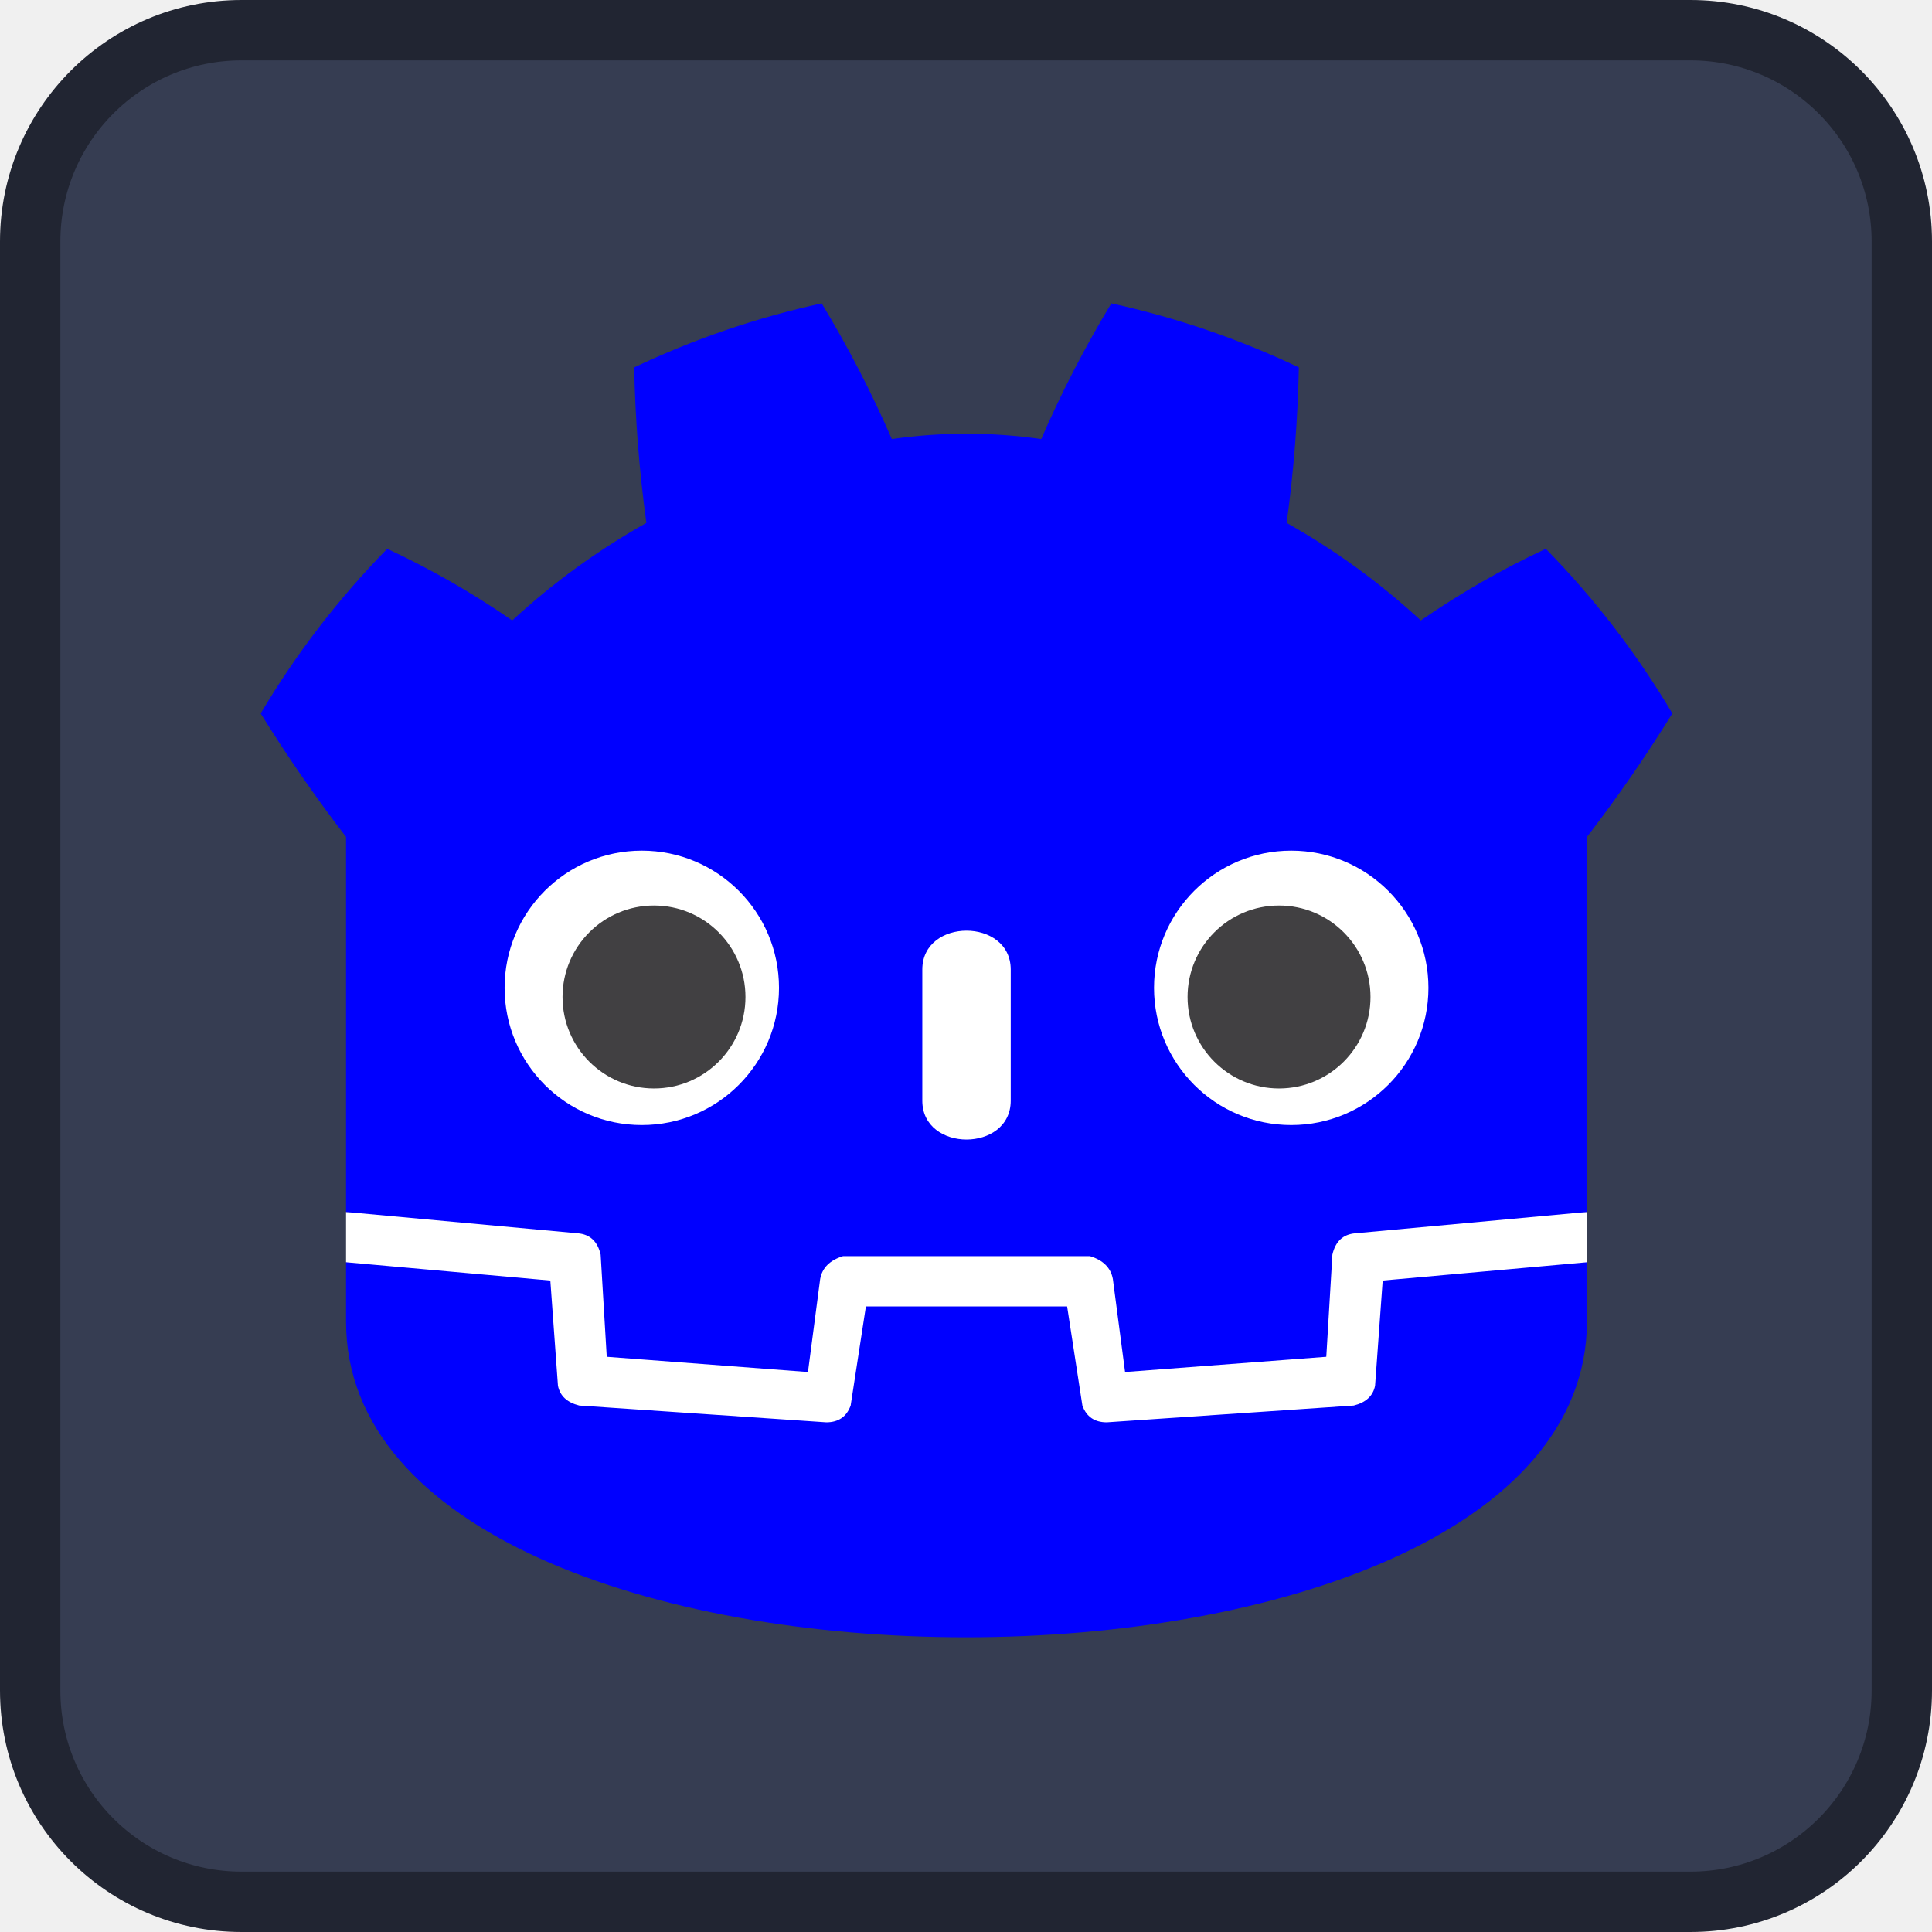
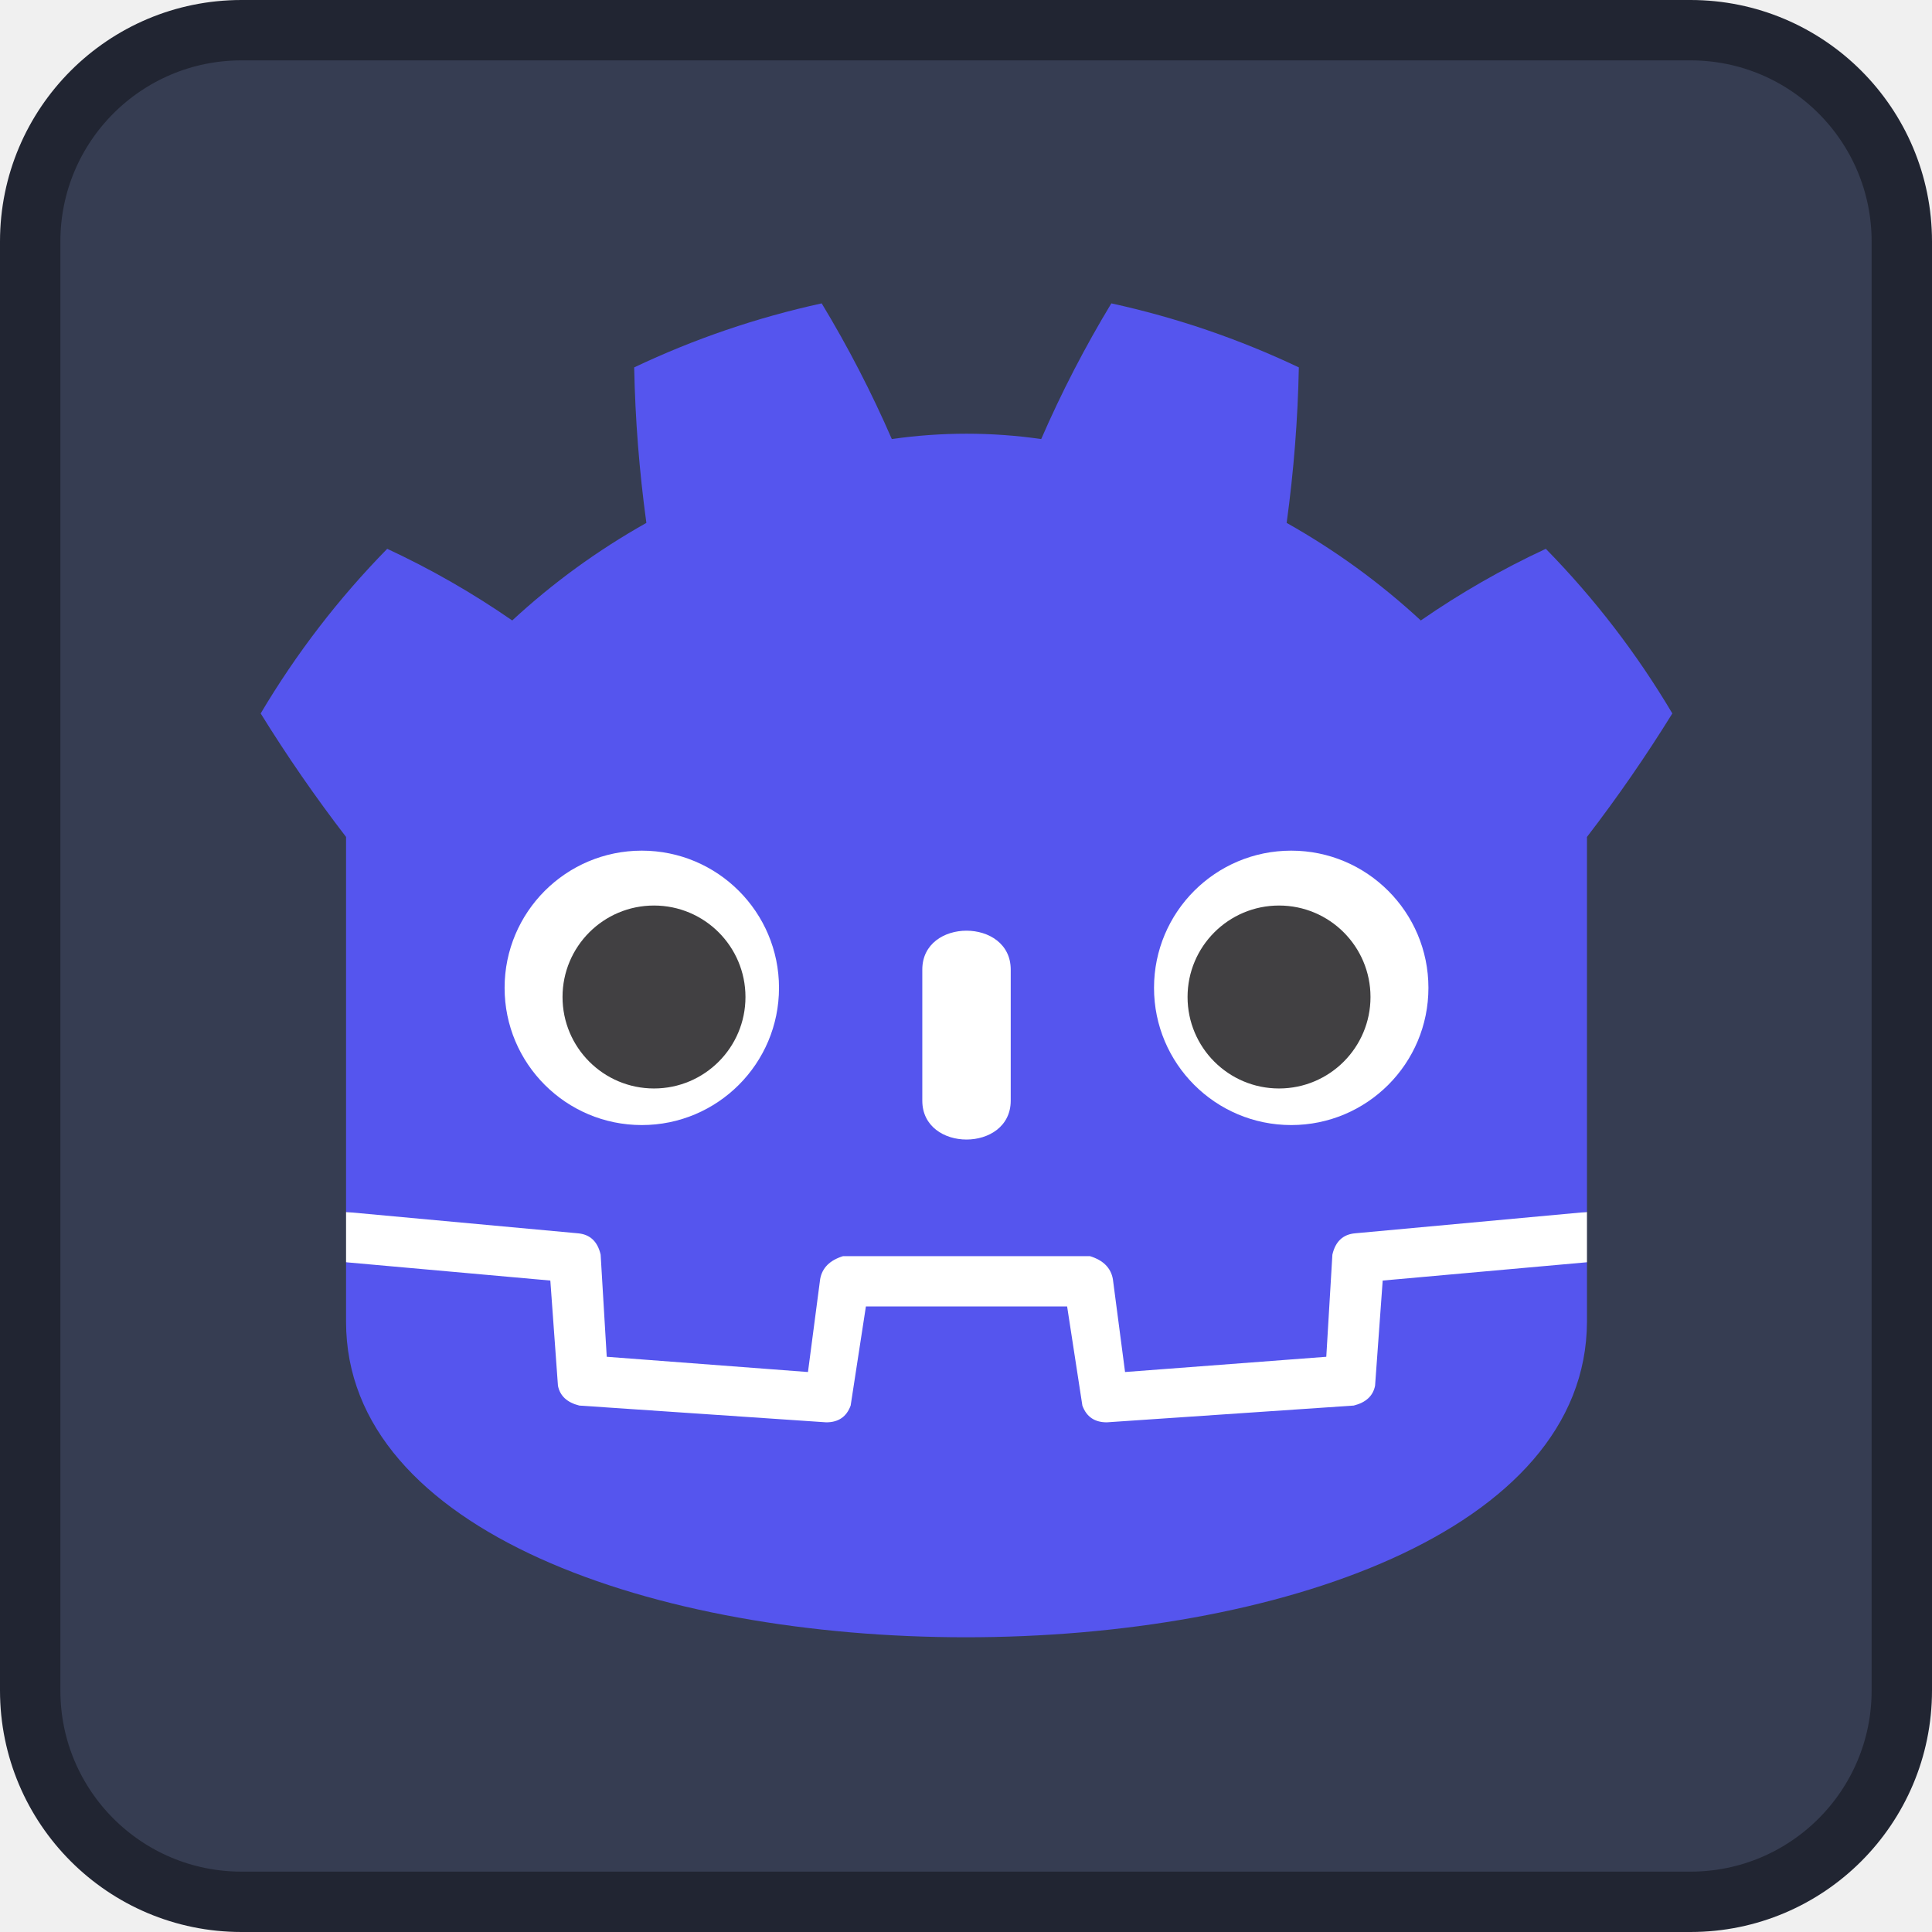
<svg xmlns="http://www.w3.org/2000/svg" width="128" height="128">
  <rect width="124" height="124" x="2" y="2" fill="#363d52" stroke="#212532" stroke-width="4" rx="14" />
  <g fill="#fff" transform="translate(12.322 12.322)scale(.101)">
    <path d="M105 673v33q407 354 814 0v-33z" />
-     <path fill="#0000ff" d="m105 673 152 14q12 1 15 14l4 67 132 10 8-61q2-11 15-15h162q13 4 15 15l8 61 132-10 4-67q3-13 15-14l152-14V427q30-39 56-81-35-59-83-108-43 20-82 47-40-37-88-64 7-51 8-102-59-28-123-42-26 43-46 89-49-7-98 0-20-46-46-89-64 14-123 42 1 51 8 102-48 27-88 64-39-27-82-47-48 49-83 108 26 42 56 81zm0 33v39c0 276 813 276 814 0v-39l-134 12-5 69q-2 10-14 13l-162 11q-12 0-16-11l-10-65H446l-10 65q-4 11-16 11l-162-11q-12-3-14-13l-5-69z" />
+     <path fill="#5555ee" d="m105 673 152 14q12 1 15 14l4 67 132 10 8-61q2-11 15-15h162q13 4 15 15l8 61 132-10 4-67q3-13 15-14l152-14V427q30-39 56-81-35-59-83-108-43 20-82 47-40-37-88-64 7-51 8-102-59-28-123-42-26 43-46 89-49-7-98 0-20-46-46-89-64 14-123 42 1 51 8 102-48 27-88 64-39-27-82-47-48 49-83 108 26 42 56 81zm0 33v39c0 276 813 276 814 0v-39l-134 12-5 69q-2 10-14 13l-162 11q-12 0-16-11l-10-65H446l-10 65q-4 11-16 11l-162-11q-12-3-14-13l-5-69z" />
    <path d="M483 600c0 34 58 34 58 0v-86c0-34-58-34-58 0z" />
    <circle cx="725" cy="526" r="90" />
    <circle cx="299" cy="526" r="90" />
  </g>
  <g fill="#414042" transform="translate(12.322 12.322)scale(.101)">
    <circle cx="307" cy="532" r="60" />
    <circle cx="717" cy="532" r="60" />
  </g>
</svg>
